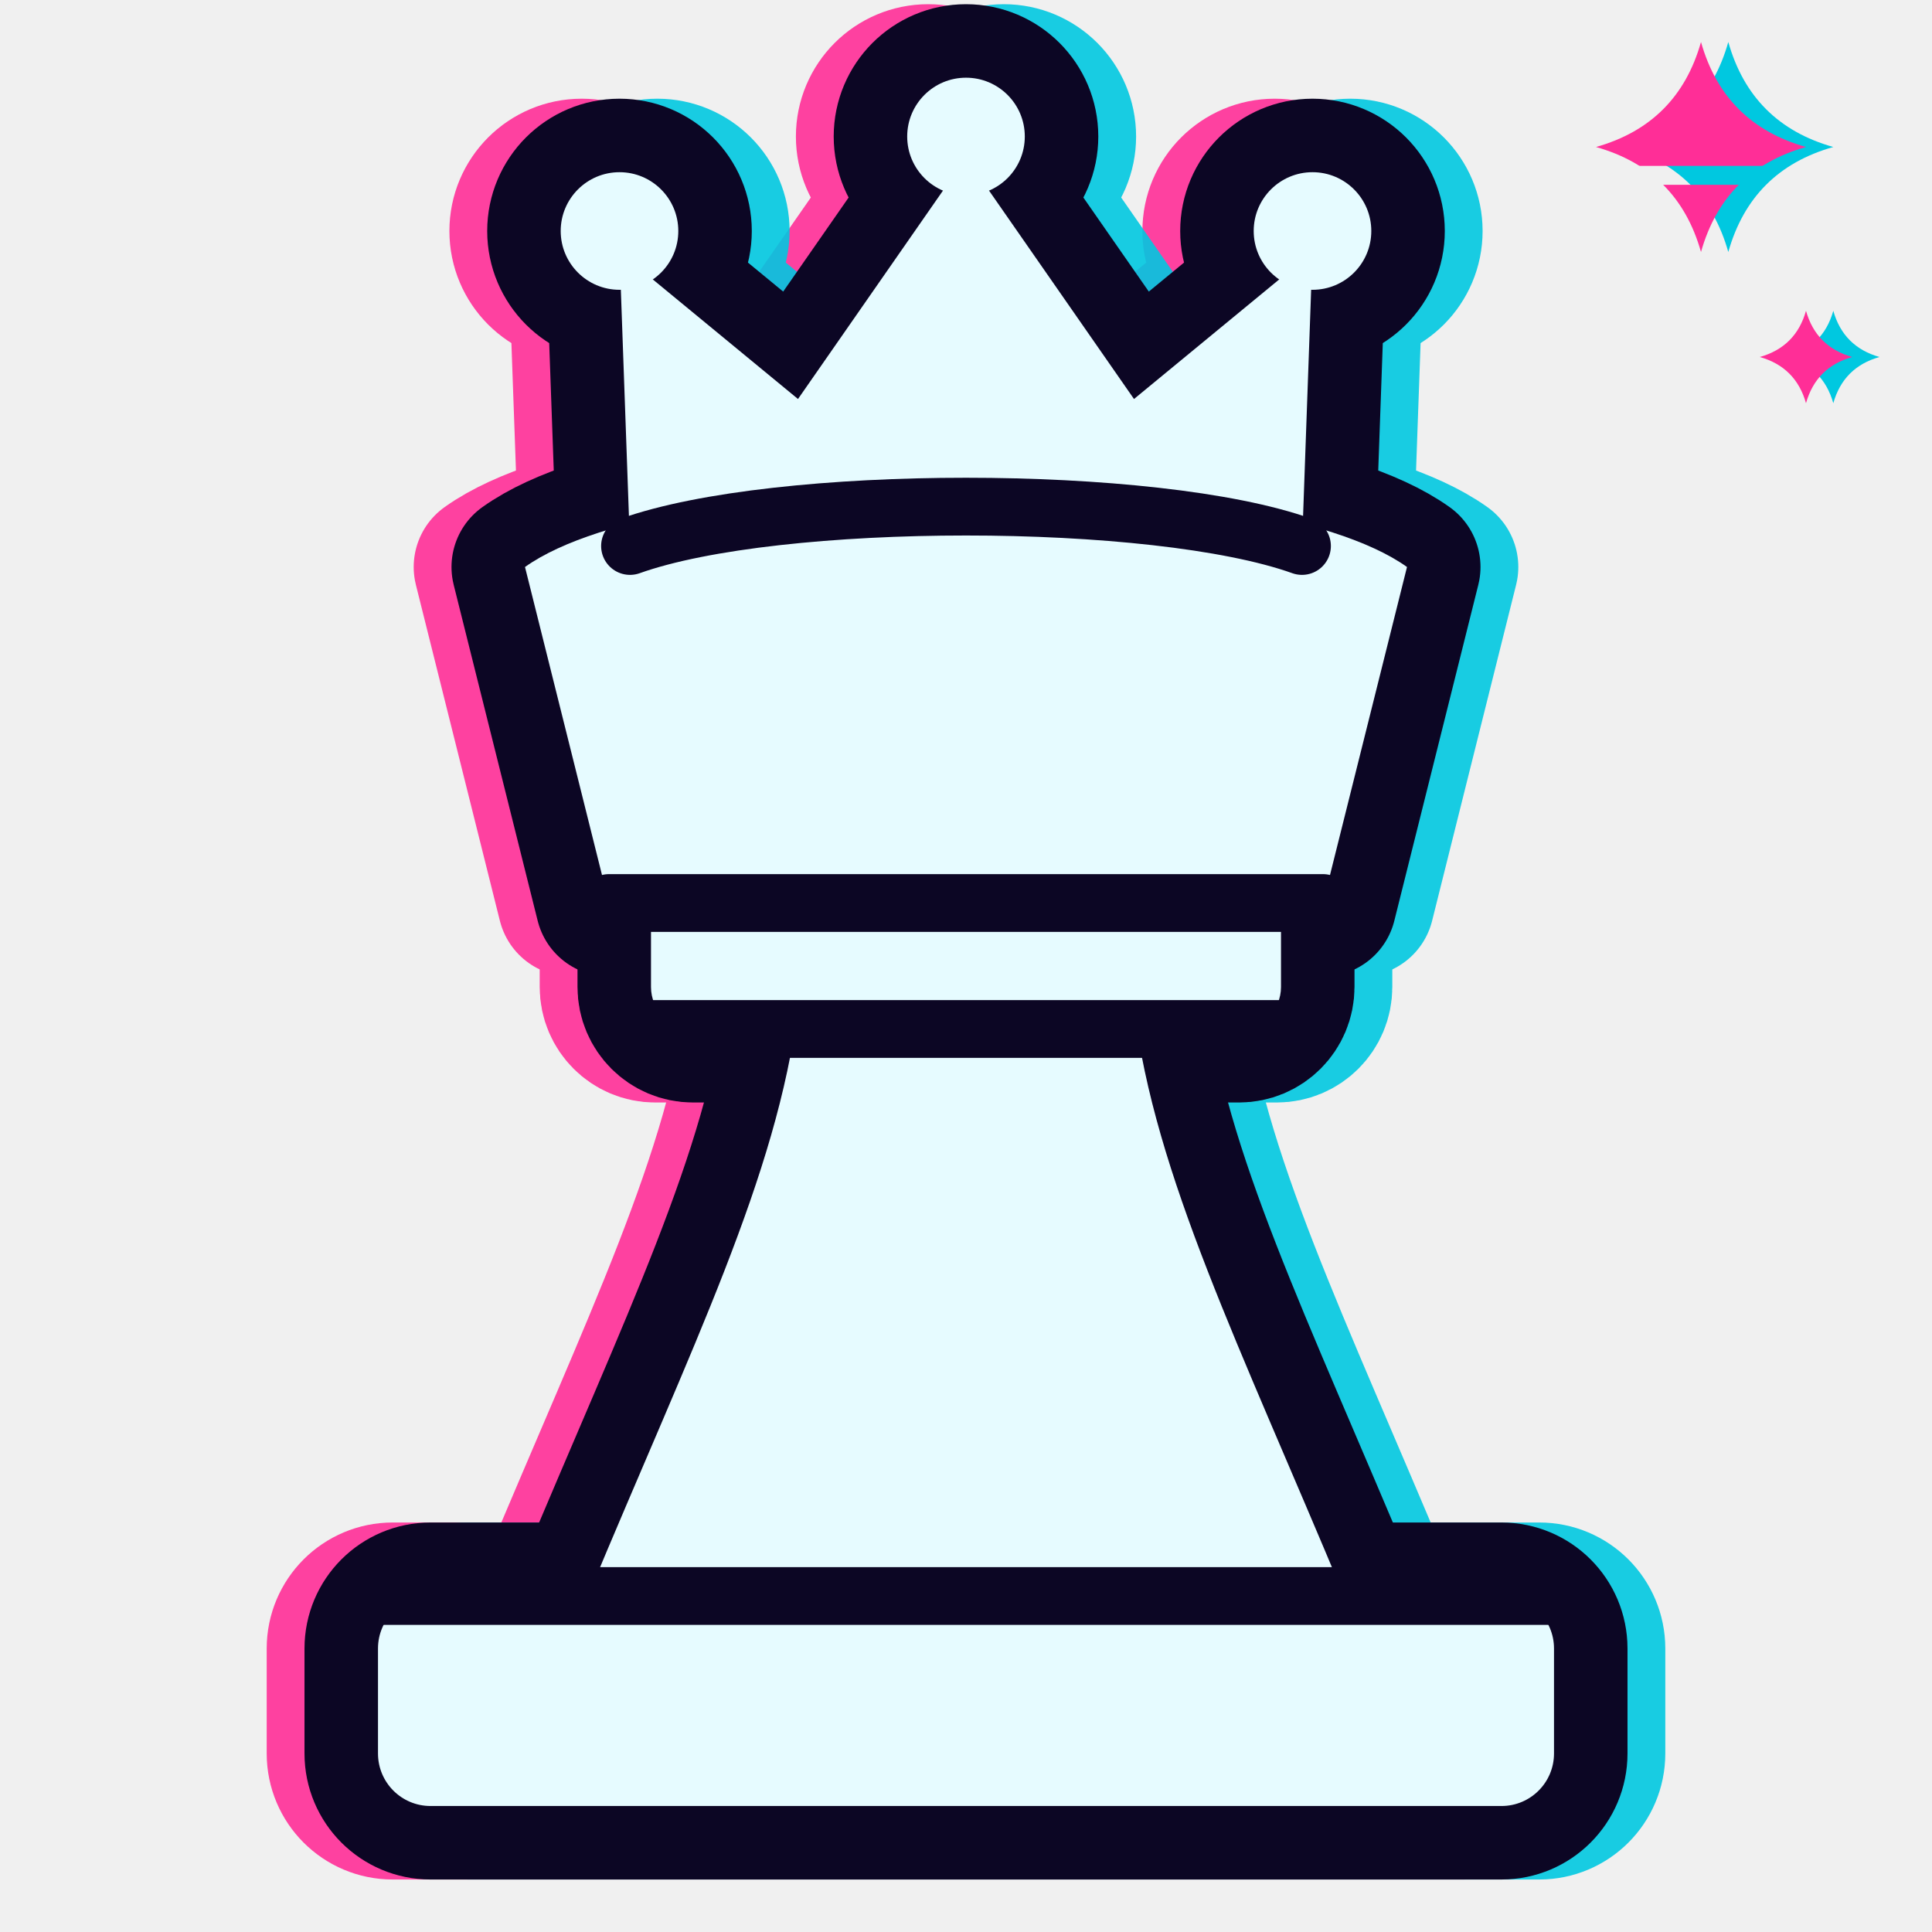
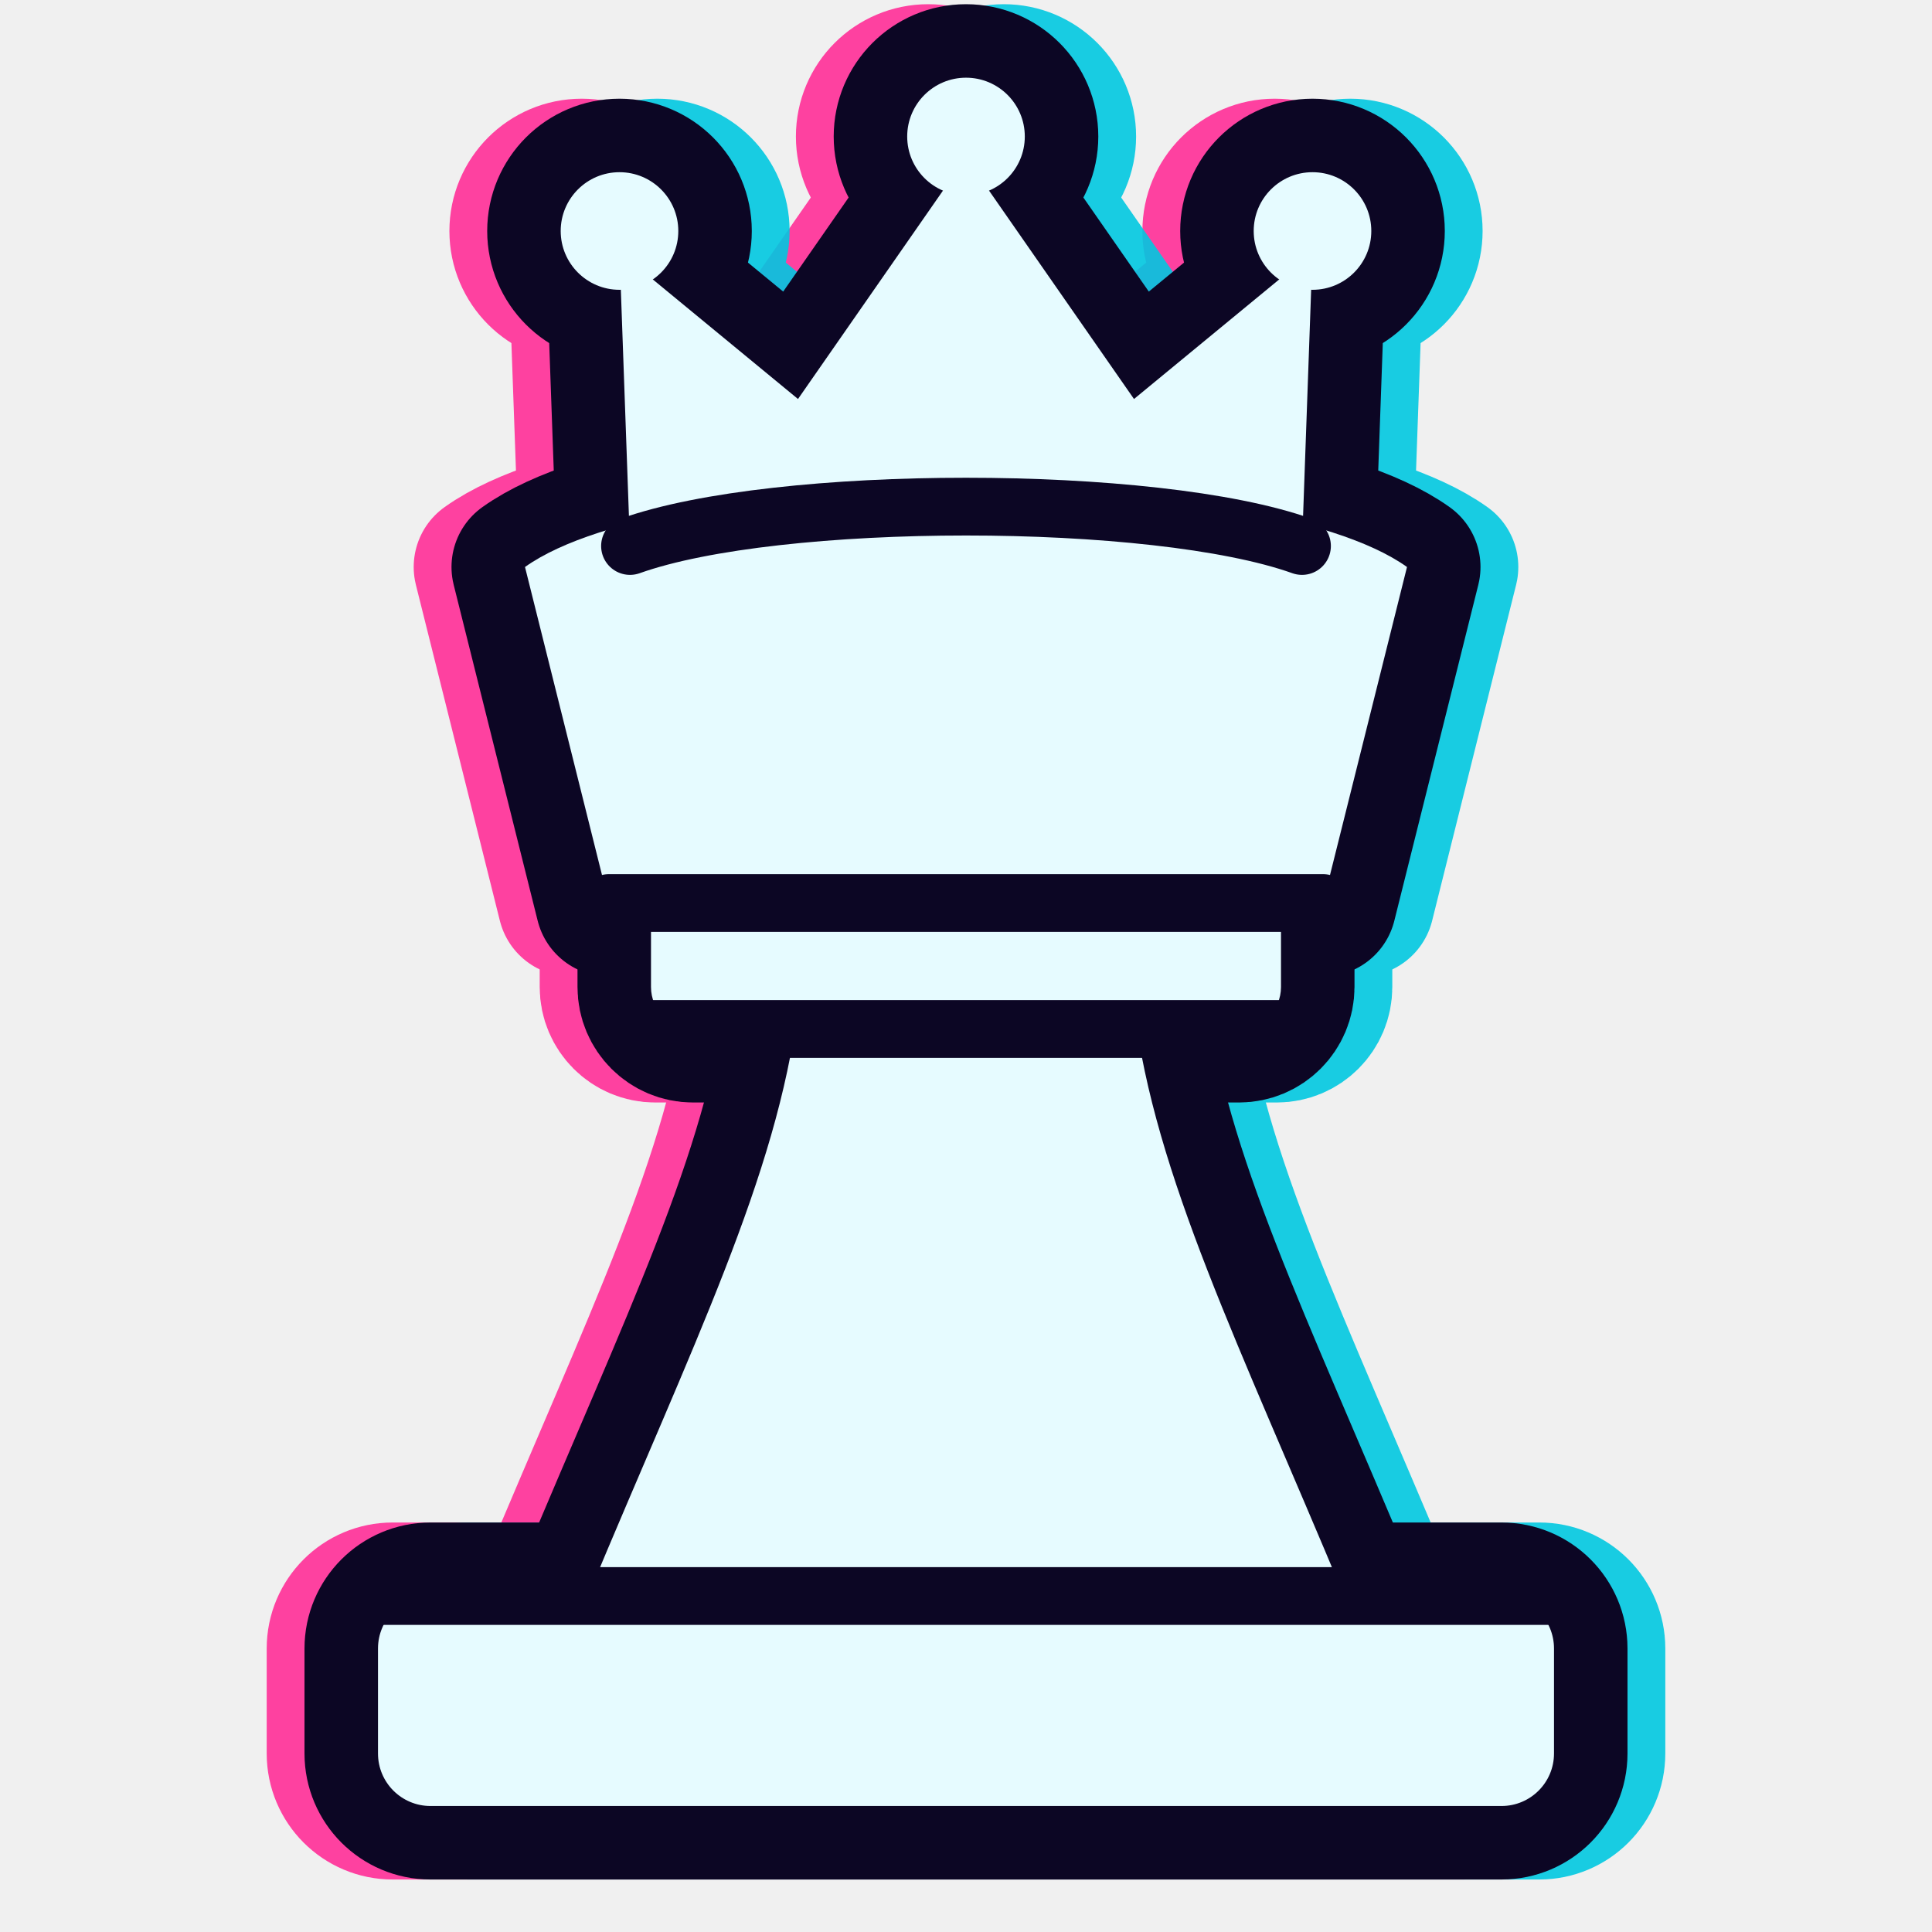
<svg xmlns="http://www.w3.org/2000/svg" viewBox="4 2 92 92">
  <g fill="#ff2e97" stroke="#ff2e97" stroke-width="7.0" stroke-linejoin="round" opacity="0.9" transform="translate(-1.8 0)">
    <rect x="22" y="78" width="56" height="10" rx="2.5" />
    <path d="M32 78 C37 66 41 58 42 50 H58 C59 58 63 66 68 78 Z" />
    <rect x="35" y="44" width="30" height="7" rx="2" />
    <path d="M33 45 L29 29 C36 24 64 24 71 29 L67 45 Z" />
    <path d="M34 28 L33.5 14 L42 21 L50 9.5 L58 21 L66.5 14 L66 28 Z" />
    <circle cx="33.5" cy="13" r="2.8" />
    <circle cx="50" cy="8.5" r="2.8" />
    <circle cx="66.5" cy="13" r="2.8" />
  </g>
  <g fill="#00c8e0" stroke="#00c8e0" stroke-width="7.0" stroke-linejoin="round" opacity="0.9" transform="translate(1.8 0)">
    <rect x="22" y="78" width="56" height="10" rx="2.5" />
    <path d="M32 78 C37 66 41 58 42 50 H58 C59 58 63 66 68 78 Z" />
    <rect x="35" y="44" width="30" height="7" rx="2" />
    <path d="M33 45 L29 29 C36 24 64 24 71 29 L67 45 Z" />
    <path d="M34 28 L33.5 14 L42 21 L50 9.5 L58 21 L66.5 14 L66 28 Z" />
    <circle cx="33.5" cy="13" r="2.8" />
    <circle cx="50" cy="8.5" r="2.8" />
    <circle cx="66.5" cy="13" r="2.8" />
  </g>
  <g fill="#0c0624" stroke="#0c0624" stroke-width="7.0" stroke-linejoin="round">
    <rect x="22" y="78" width="56" height="10" rx="2.5" />
    <path d="M32 78 C37 66 41 58 42 50 H58 C59 58 63 66 68 78 Z" />
    <rect x="35" y="44" width="30" height="7" rx="2" />
    <path d="M33 45 L29 29 C36 24 64 24 71 29 L67 45 Z" />
    <path d="M34 28 L33.5 14 L42 21 L50 9.5 L58 21 L66.5 14 L66 28 Z" />
    <circle cx="33.5" cy="13" r="2.8" />
    <circle cx="50" cy="8.5" r="2.8" />
    <circle cx="66.5" cy="13" r="2.8" />
  </g>
  <g fill="#e6fbff">
    <rect x="22" y="78" width="56" height="10" rx="2.5" />
    <path d="M32 78 C37 66 41 58 42 50 H58 C59 58 63 66 68 78 Z" />
    <rect x="35" y="44" width="30" height="7" rx="2" />
    <path d="M33 45 L29 29 C36 24 64 24 71 29 L67 45 Z" />
    <path d="M34 28 L33.5 14 L42 21 L50 9.5 L58 21 L66.5 14 L66 28 Z" />
    <circle cx="33.5" cy="13" r="2.8" />
    <circle cx="50" cy="8.5" r="2.8" />
    <circle cx="66.5" cy="13" r="2.8" />
  </g>
  <g fill="none" stroke="#0c0624" stroke-width="2.75" stroke-linecap="round">
    <path d="M22 78 H78" />
    <path d="M35 51 H65" />
    <path d="M33 45 H67" />
    <path d="M34 28 C41 25.5 59 25.5 66 28" />
  </g>
-   <defs>
-     <mask id="cywXm">
-       <rect x="70" y="0" width="30" height="30" fill="#fff" />
-       <rect x="70" y="9.9" width="30" height="0.9" fill="#000" />
-     </mask>
-   </defs>
-   <g transform="translate(1.3 0)">
-     <path d="M85 4 Q86.1 7.9 90 9 Q86.1 10.1 85 14 Q83.9 10.1 80 9 Q83.9 7.9 85 4 Z" fill="#00c8e0" />
-     <path d="M90 16.8 Q90.484 18.516 92.2 19 Q90.484 19.484 90 21.2 Q89.516 19.484 87.8 19 Q89.516 18.516 90 16.8 Z" fill="#00c8e0" />
-   </g>
-   <g mask="url(#cywXm)">
-     <path d="M85 4 Q86.1 7.9 90 9 Q86.1 10.1 85 14 Q83.9 10.1 80 9 Q83.9 7.9 85 4 Z" fill="#ff2e97" />
-     <path d="M90 16.8 Q90.484 18.516 92.2 19 Q90.484 19.484 90 21.2 Q89.516 19.484 87.8 19 Q89.516 18.516 90 16.8 Z" fill="#ff2e97" />
-   </g>
</svg>
